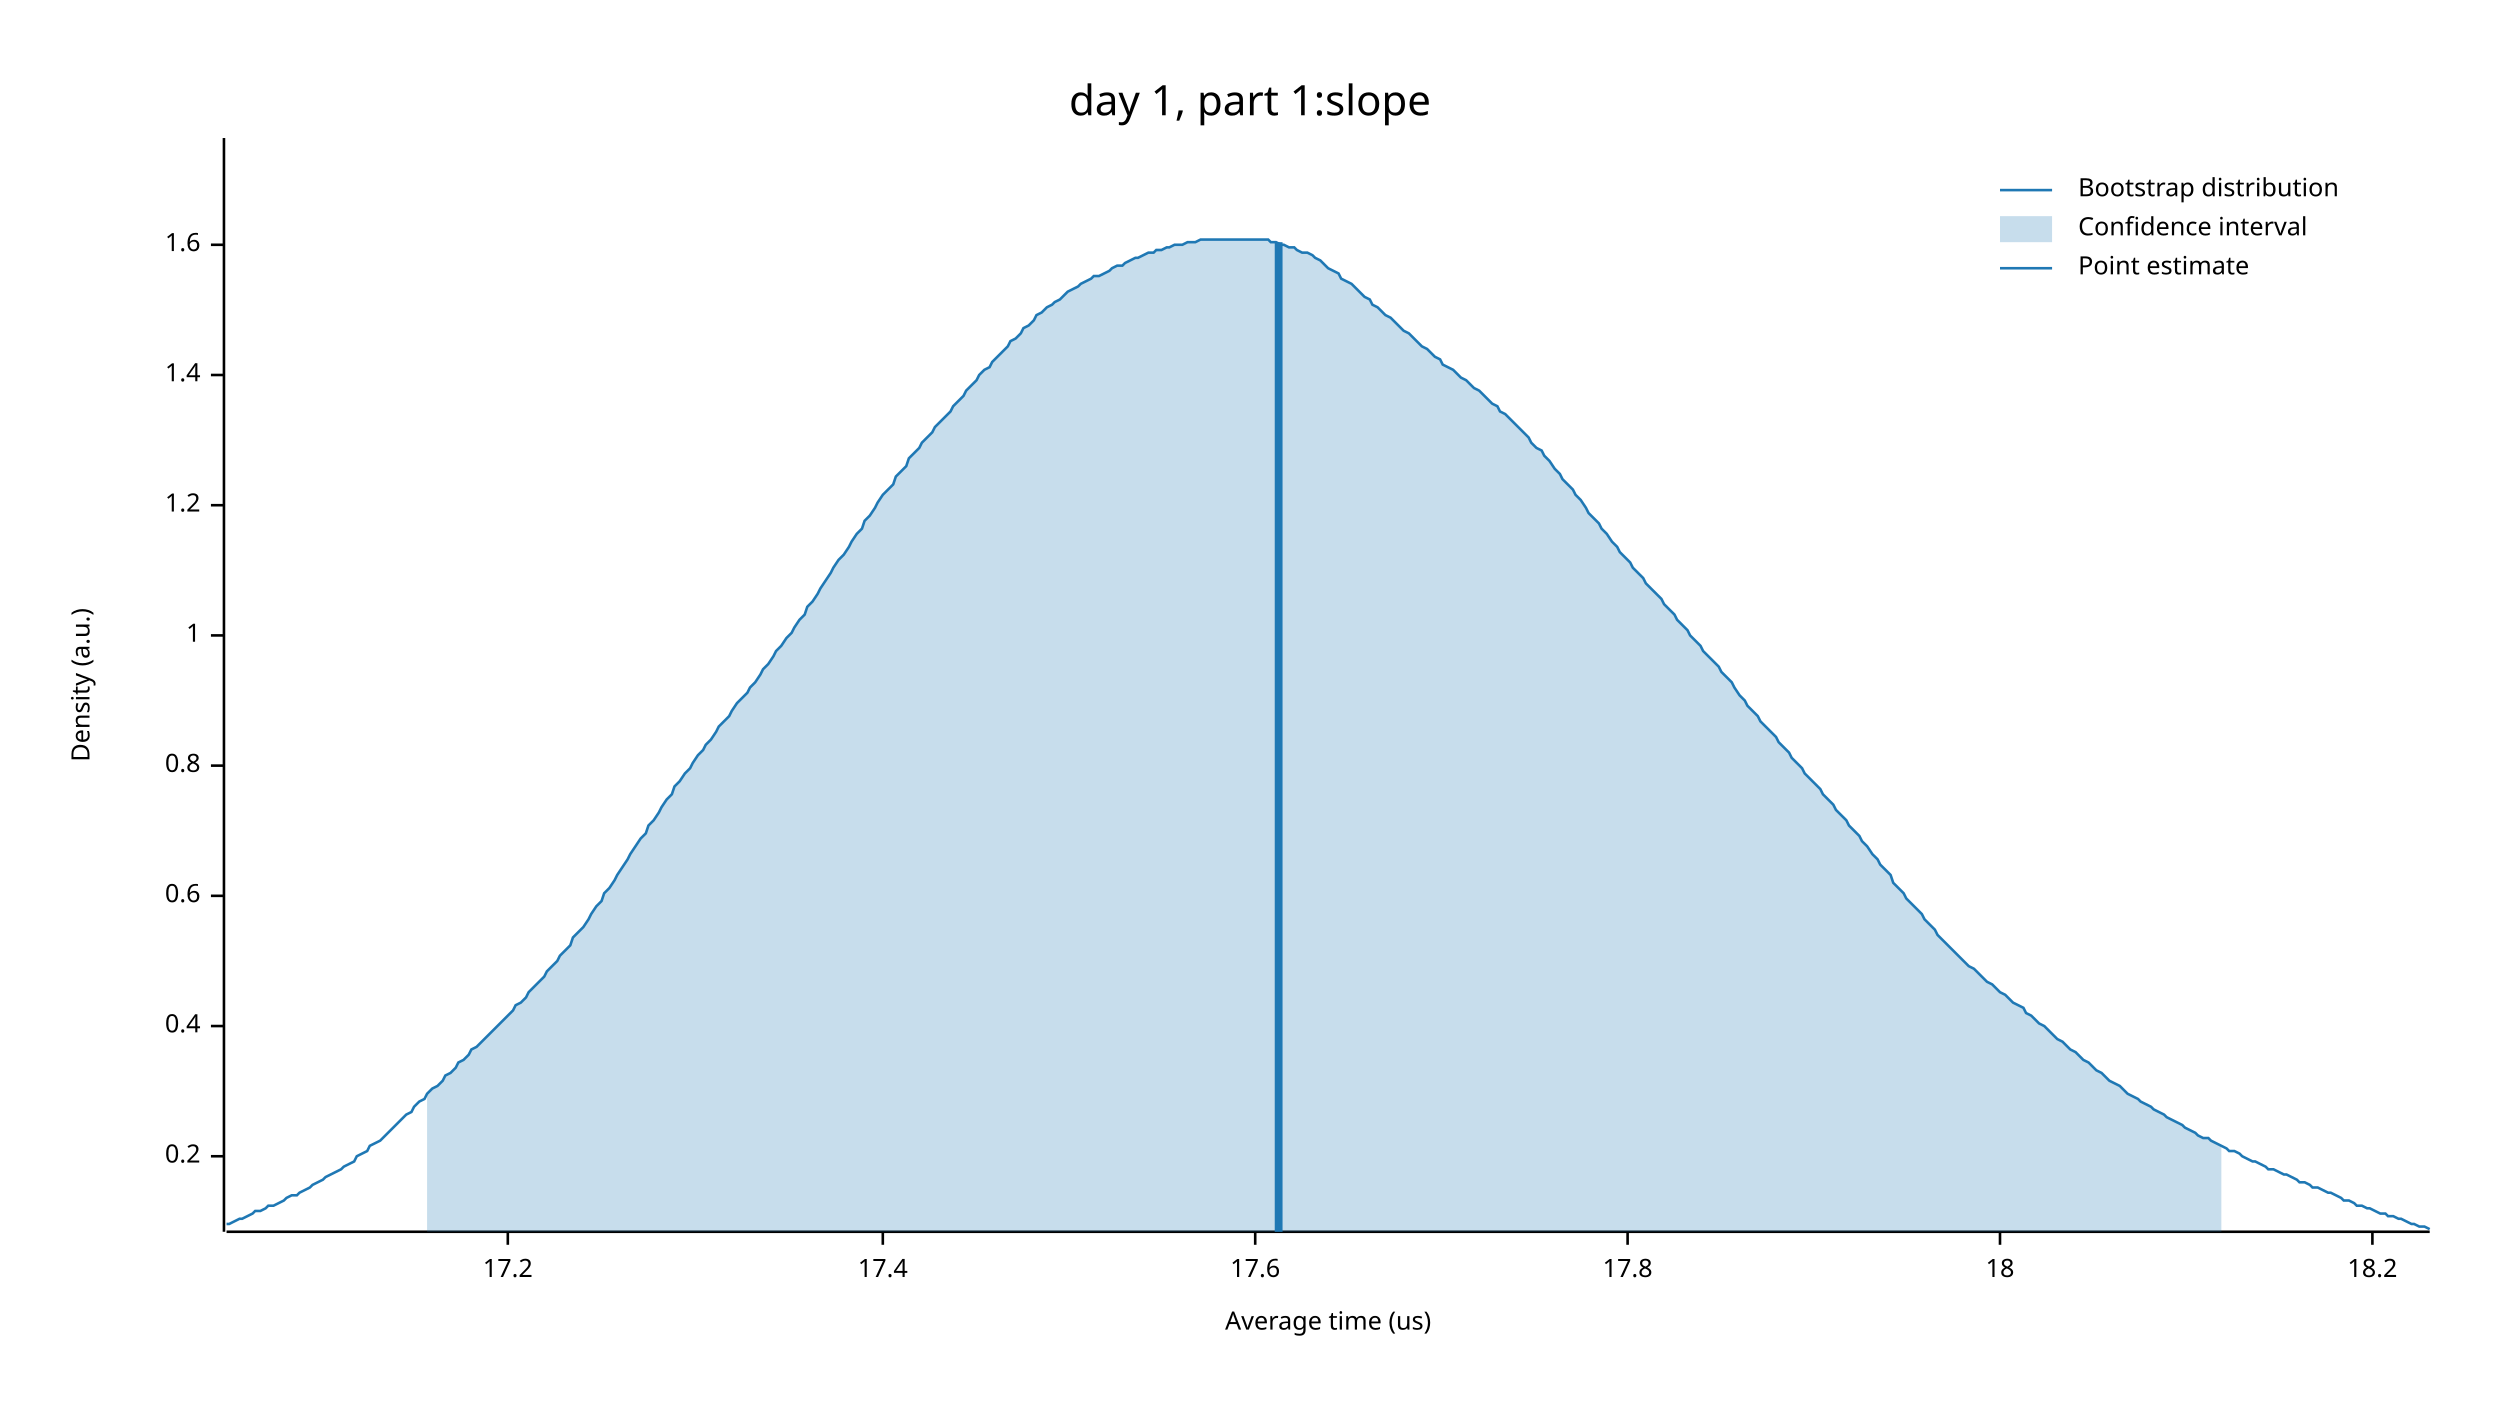
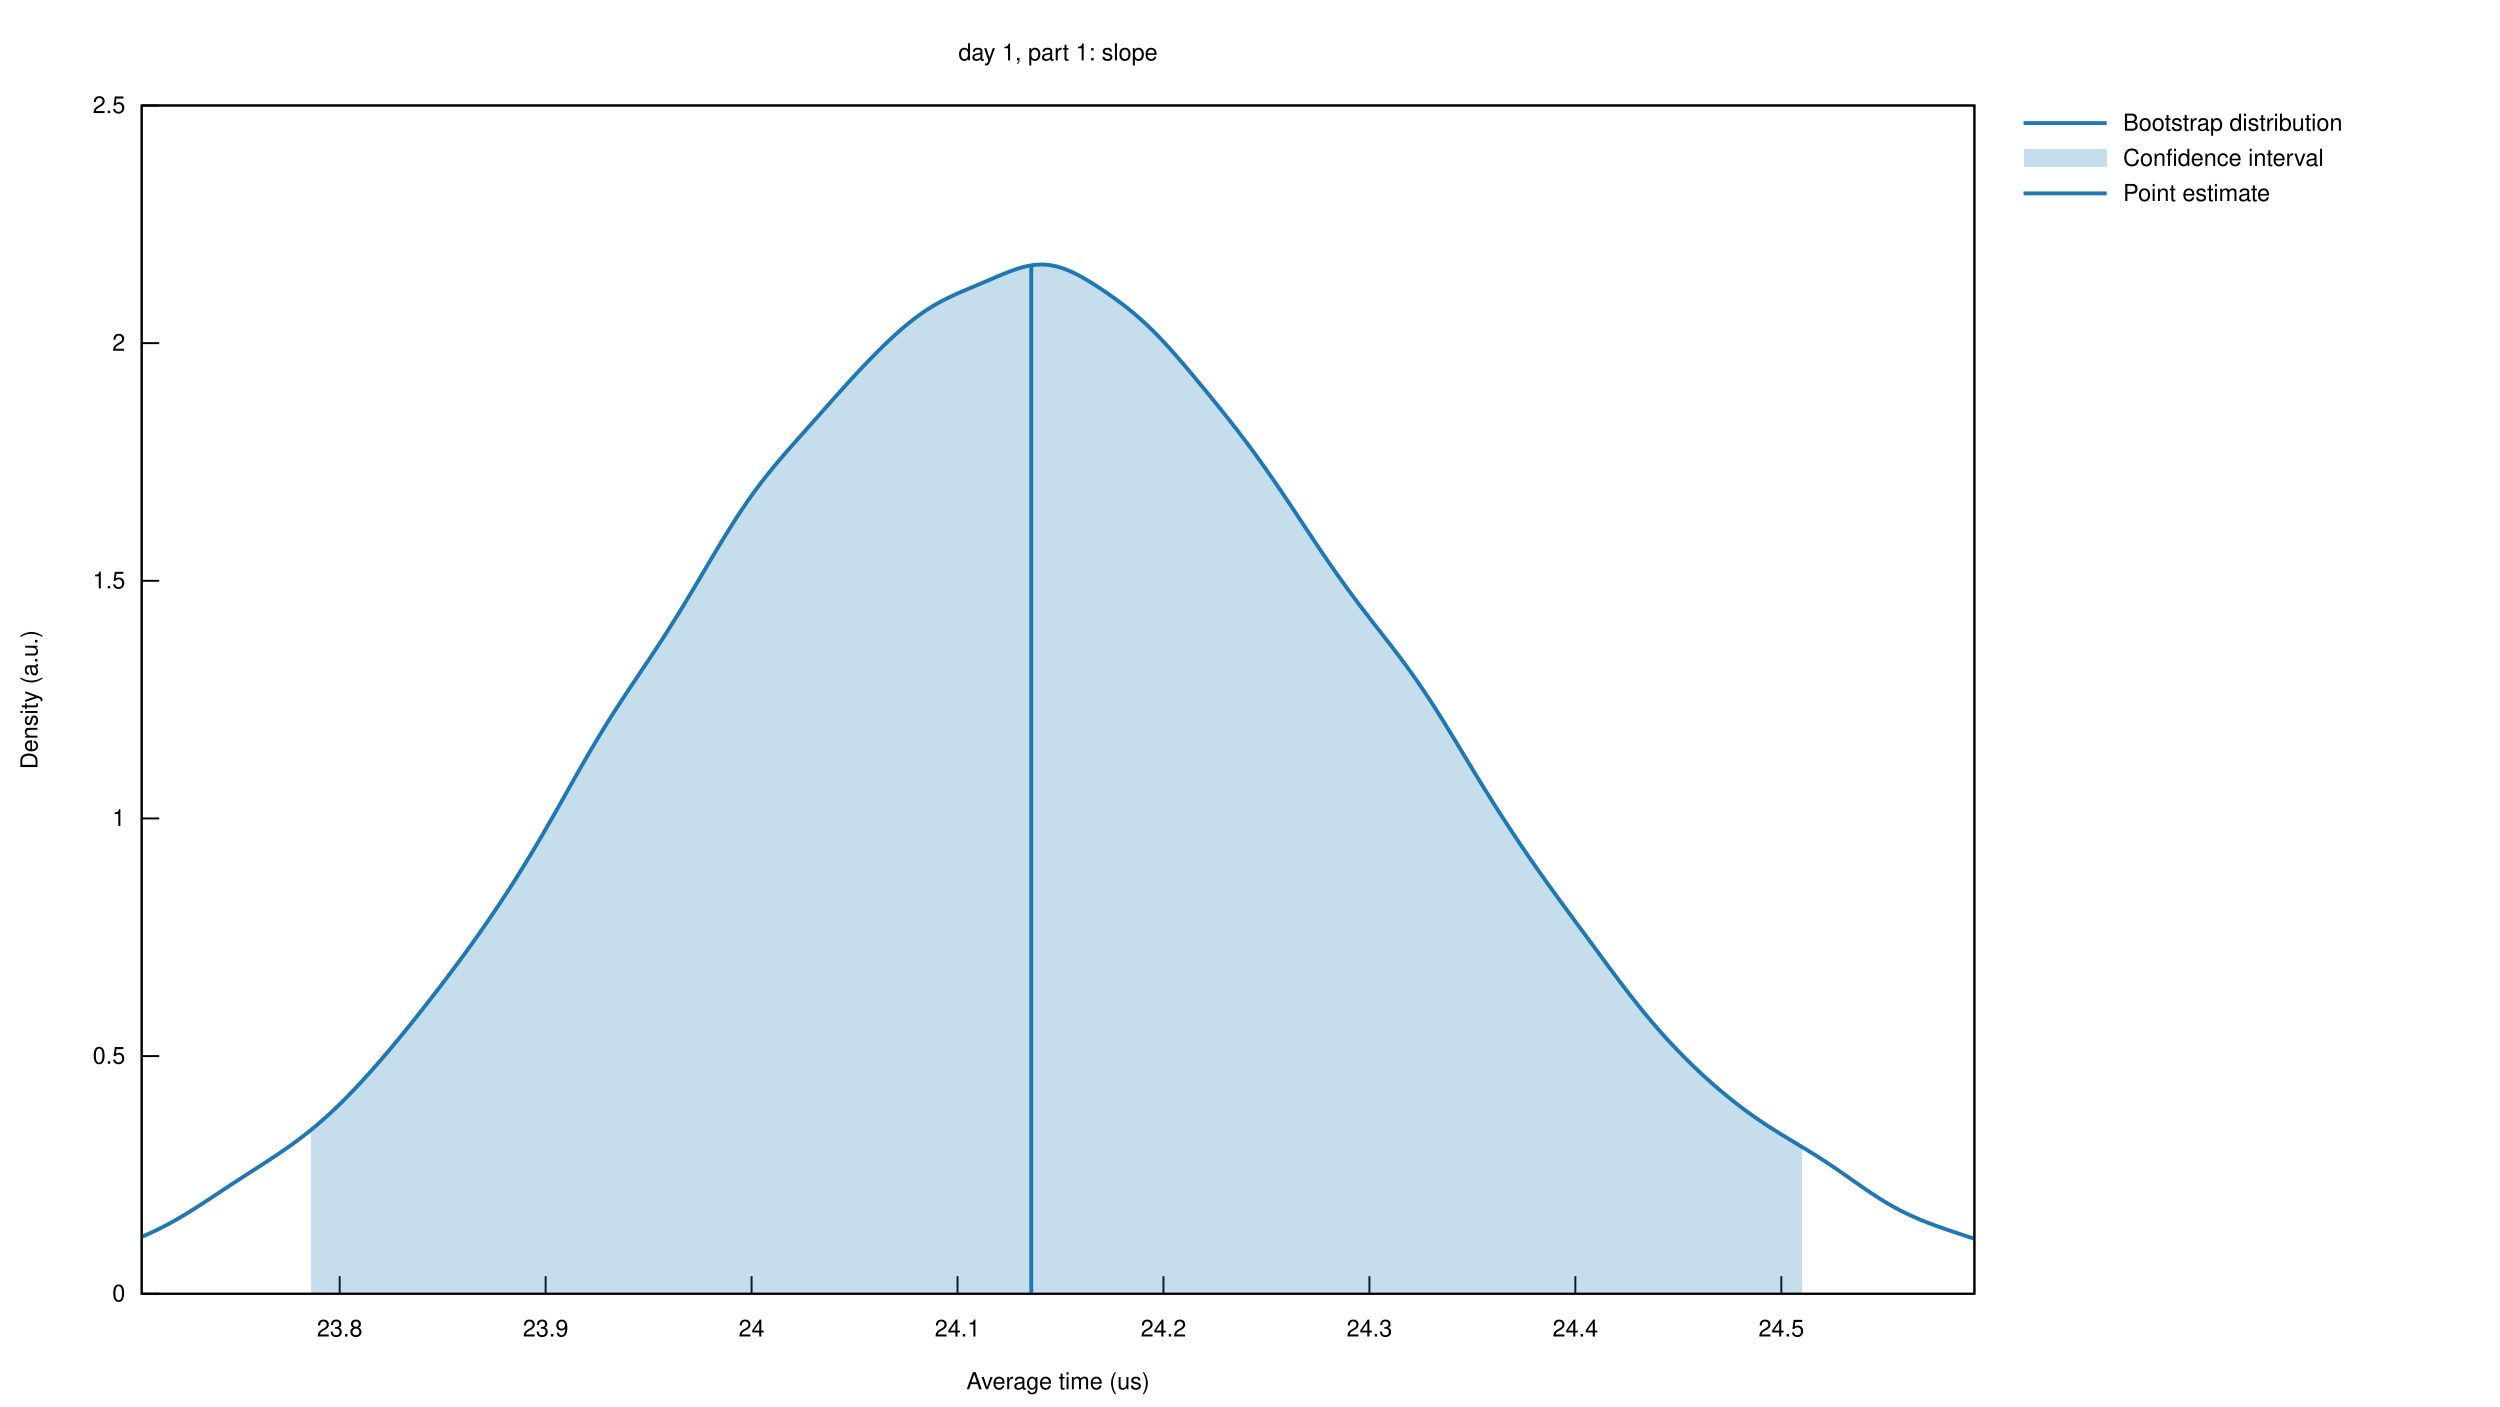
- <svg xmlns="http://www.w3.org/2000/svg" width="960" height="540" viewBox="0 0 960 540">
-   <text x="480" y="32" dy="0.76em" text-anchor="middle" font-family="sans-serif" font-size="16.129" opacity="1" fill="#000000">
- day 1, part 1:slope
- </text>
-   <text x="27" y="263" dy="0.76em" text-anchor="middle" font-family="sans-serif" font-size="9.677" opacity="1" fill="#000000" transform="rotate(270, 27, 263)">
- Density (a.u.)
- </text>
-   <text x="510" y="513" dy="-0.5ex" text-anchor="middle" font-family="sans-serif" font-size="9.677" opacity="1" fill="#000000">
- Average time (us)
- </text>
-   <polyline fill="none" opacity="1" stroke="#000000" stroke-width="1" points="86,53 86,473 " />
-   <text x="77" y="444" dy="0.5ex" text-anchor="end" font-family="sans-serif" font-size="9.677" opacity="1" fill="#000000">
- 0.2
- </text>
-   <polyline fill="none" opacity="1" stroke="#000000" stroke-width="1" points="81,444 86,444 " />
-   <text x="77" y="394" dy="0.5ex" text-anchor="end" font-family="sans-serif" font-size="9.677" opacity="1" fill="#000000">
- 0.4
- </text>
-   <polyline fill="none" opacity="1" stroke="#000000" stroke-width="1" points="81,394 86,394 " />
-   <text x="77" y="344" dy="0.5ex" text-anchor="end" font-family="sans-serif" font-size="9.677" opacity="1" fill="#000000">
- 0.6
- </text>
-   <polyline fill="none" opacity="1" stroke="#000000" stroke-width="1" points="81,344 86,344 " />
-   <text x="77" y="294" dy="0.5ex" text-anchor="end" font-family="sans-serif" font-size="9.677" opacity="1" fill="#000000">
- 0.8
- </text>
-   <polyline fill="none" opacity="1" stroke="#000000" stroke-width="1" points="81,294 86,294 " />
-   <text x="77" y="244" dy="0.5ex" text-anchor="end" font-family="sans-serif" font-size="9.677" opacity="1" fill="#000000">
- 1
- </text>
-   <polyline fill="none" opacity="1" stroke="#000000" stroke-width="1" points="81,244 86,244 " />
-   <text x="77" y="194" dy="0.5ex" text-anchor="end" font-family="sans-serif" font-size="9.677" opacity="1" fill="#000000">
- 1.2
- </text>
-   <polyline fill="none" opacity="1" stroke="#000000" stroke-width="1" points="81,194 86,194 " />
-   <text x="77" y="144" dy="0.5ex" text-anchor="end" font-family="sans-serif" font-size="9.677" opacity="1" fill="#000000">
- 1.4
- </text>
-   <polyline fill="none" opacity="1" stroke="#000000" stroke-width="1" points="81,144 86,144 " />
-   <text x="77" y="94" dy="0.5ex" text-anchor="end" font-family="sans-serif" font-size="9.677" opacity="1" fill="#000000">
- 1.6
- </text>
-   <polyline fill="none" opacity="1" stroke="#000000" stroke-width="1" points="81,94 86,94 " />
-   <polyline fill="none" opacity="1" stroke="#000000" stroke-width="1" points="87,473 933,473 " />
-   <text x="195" y="483" dy="0.76em" text-anchor="middle" font-family="sans-serif" font-size="9.677" opacity="1" fill="#000000">
- 17.2
- </text>
-   <polyline fill="none" opacity="1" stroke="#000000" stroke-width="1" points="195,473 195,478 " />
-   <text x="339" y="483" dy="0.76em" text-anchor="middle" font-family="sans-serif" font-size="9.677" opacity="1" fill="#000000">
- 17.4
- </text>
-   <polyline fill="none" opacity="1" stroke="#000000" stroke-width="1" points="339,473 339,478 " />
-   <text x="482" y="483" dy="0.76em" text-anchor="middle" font-family="sans-serif" font-size="9.677" opacity="1" fill="#000000">
- 17.6
- </text>
-   <polyline fill="none" opacity="1" stroke="#000000" stroke-width="1" points="482,473 482,478 " />
-   <text x="625" y="483" dy="0.76em" text-anchor="middle" font-family="sans-serif" font-size="9.677" opacity="1" fill="#000000">
- 17.8
- </text>
-   <polyline fill="none" opacity="1" stroke="#000000" stroke-width="1" points="625,473 625,478 " />
-   <text x="768" y="483" dy="0.76em" text-anchor="middle" font-family="sans-serif" font-size="9.677" opacity="1" fill="#000000">
- 18
- </text>
-   <polyline fill="none" opacity="1" stroke="#000000" stroke-width="1" points="768,473 768,478 " />
-   <text x="911" y="483" dy="0.76em" text-anchor="middle" font-family="sans-serif" font-size="9.677" opacity="1" fill="#000000">
- 18.2
- </text>
-   <polyline fill="none" opacity="1" stroke="#000000" stroke-width="1" points="911,473 911,478 " />
-   <polyline fill="none" opacity="1" stroke="#1F78B4" stroke-width="1" points="87,470 88,470 90,469 92,468 93,468 95,467 97,466 98,465 100,465 102,464 103,463 105,463 107,462 109,461 110,460 112,459 114,459 115,458 117,457 119,456 120,455 122,454 124,453 125,452 127,451 129,450 131,449 132,448 134,447 136,446 137,444 139,443 141,442 142,440 144,439 146,438 148,436 149,435 151,433 153,431 154,430 156,428 158,427 159,425 161,423 163,422 164,420 166,418 168,417 170,415 171,413 173,412 175,410 176,408 178,407 180,405 181,403 183,402 185,400 187,398 188,397 190,395 192,393 193,392 195,390 197,388 198,386 200,385 202,383 203,381 205,379 207,377 209,375 210,373 212,371 214,369 215,367 217,365 219,363 220,360 222,358 224,356 226,353 227,351 229,348 231,346 232,343 234,341 236,338 237,336 239,333 241,330 242,328 244,325 246,322 248,320 249,317 251,315 253,312 254,310 256,307 258,305 259,302 261,300 263,297 265,295 266,293 268,290 270,288 271,286 273,284 275,281 276,279 278,277 280,275 281,273 283,270 285,268 287,266 288,264 290,262 292,259 293,257 295,255 297,252 298,250 300,248 302,245 304,243 305,241 307,238 309,236 310,233 312,231 314,228 315,226 317,223 319,220 320,218 322,215 324,213 326,210 327,208 329,205 331,203 332,200 334,198 336,195 337,193 339,190 341,188 343,186 344,183 346,181 348,179 349,176 351,174 353,172 354,170 356,168 358,166 359,164 361,162 363,160 365,158 366,156 368,154 370,152 371,150 373,148 375,146 376,144 378,142 380,141 381,139 383,137 385,135 387,133 388,131 390,130 392,128 393,126 395,125 397,123 398,121 400,120 402,118 404,117 405,116 407,115 409,113 410,112 412,111 414,110 415,109 417,108 419,107 420,106 422,106 424,105 426,104 427,103 429,102 431,102 432,101 434,100 436,99 437,99 439,98 441,97 443,97 444,96 446,96 448,95 449,95 451,94 453,94 454,94 456,93 458,93 459,93 461,92 463,92 465,92 466,92 468,92 470,92 471,92 473,92 475,92 476,92 478,92 480,92 482,92 483,92 485,92 487,92 488,93 490,93 492,94 493,94 495,95 497,95 498,96 500,97 502,97 504,98 505,99 507,100 509,102 510,103 512,104 514,105 515,107 517,108 519,109 521,111 522,112 524,114 526,115 527,117 529,118 531,120 532,121 534,122 536,124 537,125 539,127 541,128 543,130 544,131 546,133 548,134 549,135 551,137 553,138 554,140 556,141 558,142 560,144 561,145 563,146 565,148 566,149 568,150 570,152 571,153 573,155 575,156 576,158 578,159 580,161 582,163 583,164 585,166 587,168 588,170 590,172 592,173 593,175 595,177 597,180 599,182 600,184 602,186 604,188 605,190 607,192 609,195 610,197 612,199 614,201 615,203 617,205 619,208 621,210 622,212 624,214 626,216 627,218 629,220 631,222 632,224 634,226 636,228 638,230 639,232 641,234 643,236 644,238 646,240 648,242 649,244 651,246 653,248 654,250 656,252 658,254 660,256 661,258 663,260 665,262 666,264 668,267 670,269 671,271 673,273 675,275 676,277 678,279 680,281 682,283 683,285 685,287 687,289 688,291 690,293 692,295 693,297 695,299 697,301 699,303 700,305 702,307 704,309 705,311 707,313 709,315 710,317 712,319 714,321 715,323 717,325 719,328 721,330 722,332 724,334 726,336 727,339 729,341 731,343 732,345 734,347 736,349 738,351 739,353 741,355 743,357 744,359 746,361 748,363 749,364 751,366 753,368 754,369 756,371 758,372 760,374 761,375 763,377 765,378 766,379 768,381 770,382 771,383 773,385 775,386 777,387 778,389 780,390 782,392 783,393 785,394 787,396 788,397 790,399 792,400 793,401 795,403 797,404 799,406 800,407 802,408 804,410 805,411 807,412 809,414 810,415 812,416 814,417 816,419 817,420 819,421 821,422 822,423 824,424 826,425 827,426 829,427 831,428 832,429 834,430 836,431 838,432 839,433 841,434 843,435 844,436 846,437 848,437 849,438 851,439 853,440 855,441 856,442 858,442 860,443 861,444 863,445 865,446 866,446 868,447 870,448 871,449 873,449 875,450 877,451 878,451 880,452 882,453 883,454 885,454 887,455 888,456 890,456 892,457 894,458 895,458 897,459 899,460 900,461 902,461 904,462 905,463 907,463 909,464 910,464 912,465 914,466 916,466 917,467 919,467 921,468 922,468 924,469 926,470 927,470 929,471 931,471 933,472 " />
-   <polygon opacity="0.25" fill="#1F78B4" points="164,420 166,418 168,417 170,415 171,413 173,412 175,410 176,408 178,407 180,405 181,403 183,402 185,400 187,398 188,397 190,395 192,393 193,392 195,390 197,388 198,386 200,385 202,383 203,381 205,379 207,377 209,375 210,373 212,371 214,369 215,367 217,365 219,363 220,360 222,358 224,356 226,353 227,351 229,348 231,346 232,343 234,341 236,338 237,336 239,333 241,330 242,328 244,325 246,322 248,320 249,317 251,315 253,312 254,310 256,307 258,305 259,302 261,300 263,297 265,295 266,293 268,290 270,288 271,286 273,284 275,281 276,279 278,277 280,275 281,273 283,270 285,268 287,266 288,264 290,262 292,259 293,257 295,255 297,252 298,250 300,248 302,245 304,243 305,241 307,238 309,236 310,233 312,231 314,228 315,226 317,223 319,220 320,218 322,215 324,213 326,210 327,208 329,205 331,203 332,200 334,198 336,195 337,193 339,190 341,188 343,186 344,183 346,181 348,179 349,176 351,174 353,172 354,170 356,168 358,166 359,164 361,162 363,160 365,158 366,156 368,154 370,152 371,150 373,148 375,146 376,144 378,142 380,141 381,139 383,137 385,135 387,133 388,131 390,130 392,128 393,126 395,125 397,123 398,121 400,120 402,118 404,117 405,116 407,115 409,113 410,112 412,111 414,110 415,109 417,108 419,107 420,106 422,106 424,105 426,104 427,103 429,102 431,102 432,101 434,100 436,99 437,99 439,98 441,97 443,97 444,96 446,96 448,95 449,95 451,94 453,94 454,94 456,93 458,93 459,93 461,92 463,92 465,92 466,92 468,92 470,92 471,92 473,92 475,92 476,92 478,92 480,92 482,92 483,92 485,92 487,92 488,93 490,93 492,94 493,94 495,95 497,95 498,96 500,97 502,97 504,98 505,99 507,100 509,102 510,103 512,104 514,105 515,107 517,108 519,109 521,111 522,112 524,114 526,115 527,117 529,118 531,120 532,121 534,122 536,124 537,125 539,127 541,128 543,130 544,131 546,133 548,134 549,135 551,137 553,138 554,140 556,141 558,142 560,144 561,145 563,146 565,148 566,149 568,150 570,152 571,153 573,155 575,156 576,158 578,159 580,161 582,163 583,164 585,166 587,168 588,170 590,172 592,173 593,175 595,177 597,180 599,182 600,184 602,186 604,188 605,190 607,192 609,195 610,197 612,199 614,201 615,203 617,205 619,208 621,210 622,212 624,214 626,216 627,218 629,220 631,222 632,224 634,226 636,228 638,230 639,232 641,234 643,236 644,238 646,240 648,242 649,244 651,246 653,248 654,250 656,252 658,254 660,256 661,258 663,260 665,262 666,264 668,267 670,269 671,271 673,273 675,275 676,277 678,279 680,281 682,283 683,285 685,287 687,289 688,291 690,293 692,295 693,297 695,299 697,301 699,303 700,305 702,307 704,309 705,311 707,313 709,315 710,317 712,319 714,321 715,323 717,325 719,328 721,330 722,332 724,334 726,336 727,339 729,341 731,343 732,345 734,347 736,349 738,351 739,353 741,355 743,357 744,359 746,361 748,363 749,364 751,366 753,368 754,369 756,371 758,372 760,374 761,375 763,377 765,378 766,379 768,381 770,382 771,383 773,385 775,386 777,387 778,389 780,390 782,392 783,393 785,394 787,396 788,397 790,399 792,400 793,401 795,403 797,404 799,406 800,407 802,408 804,410 805,411 807,412 809,414 810,415 812,416 814,417 816,419 817,420 819,421 821,422 822,423 824,424 826,425 827,426 829,427 831,428 832,429 834,430 836,431 838,432 839,433 841,434 843,435 844,436 846,437 848,437 849,438 851,439 853,440 853,473 164,473 " />
-   <polyline fill="none" opacity="1" stroke="#1F78B4" stroke-width="3" points="491,473 491,93 " />
-   <text x="798" y="68" dy="0.76em" text-anchor="start" font-family="sans-serif" font-size="9.677" opacity="1" fill="#000000">
- Bootstrap distribution
- </text>
-   <text x="798" y="83" dy="0.76em" text-anchor="start" font-family="sans-serif" font-size="9.677" opacity="1" fill="#000000">
- Confidence interval
- </text>
-   <text x="798" y="98" dy="0.76em" text-anchor="start" font-family="sans-serif" font-size="9.677" opacity="1" fill="#000000">
- Point estimate
- </text>
-   <polyline fill="none" opacity="1" stroke="#1F78B4" stroke-width="1" points="768,73 788,73 " />
-   <rect x="768" y="83" width="20" height="10" opacity="0.25" fill="#1F78B4" stroke="none" />
-   <polyline fill="none" opacity="1" stroke="#1F78B4" stroke-width="1" points="768,103 788,103 " />
+ <svg xmlns="http://www.w3.org/2000/svg" xmlns:xlink="http://www.w3.org/1999/xlink" viewBox="0 0 1280 720">
+   <g id="gnuplot_canvas">
+     <rect x="0" y="0" width="1280" height="720" fill="none" />
+     <defs>
+       <circle id="gpDot" r="0.5" stroke-width="0.5" stroke="currentColor" />
+       <path id="gpPt0" stroke-width="0.222" stroke="currentColor" d="M-1,0 h2 M0,-1 v2" />
+       <path id="gpPt1" stroke-width="0.222" stroke="currentColor" d="M-1,-1 L1,1 M1,-1 L-1,1" />
+       <path id="gpPt2" stroke-width="0.222" stroke="currentColor" d="M-1,0 L1,0 M0,-1 L0,1 M-1,-1 L1,1 M-1,1 L1,-1" />
+       <rect id="gpPt3" stroke-width="0.222" stroke="currentColor" x="-1" y="-1" width="2" height="2" />
+       <rect id="gpPt4" stroke-width="0.222" stroke="currentColor" fill="currentColor" x="-1" y="-1" width="2" height="2" />
+       <circle id="gpPt5" stroke-width="0.222" stroke="currentColor" cx="0" cy="0" r="1" />
+       <use xlink:href="#gpPt5" id="gpPt6" fill="currentColor" stroke="none" />
+       <path id="gpPt7" stroke-width="0.222" stroke="currentColor" d="M0,-1.33 L-1.33,0.67 L1.33,0.67 z" />
+       <use xlink:href="#gpPt7" id="gpPt8" fill="currentColor" stroke="none" />
+       <use xlink:href="#gpPt7" id="gpPt9" stroke="currentColor" transform="rotate(180)" />
+       <use xlink:href="#gpPt9" id="gpPt10" fill="currentColor" stroke="none" />
+       <use xlink:href="#gpPt3" id="gpPt11" stroke="currentColor" transform="rotate(45)" />
+       <use xlink:href="#gpPt11" id="gpPt12" fill="currentColor" stroke="none" />
+       <path id="gpPt13" stroke-width="0.222" stroke="currentColor" d="M0,1.330 L1.265,0.411 L0.782,-1.067 L-0.782,-1.076 L-1.265,0.411 z" />
+       <use xlink:href="#gpPt13" id="gpPt14" fill="currentColor" stroke="none" />
+       <filter id="textbox" filterUnits="objectBoundingBox" x="0" y="0" height="1" width="1">
+         <feFlood flood-color="white" flood-opacity="1" result="bgnd" />
+         <feComposite in="SourceGraphic" in2="bgnd" operator="atop" />
+       </filter>
+       <filter id="greybox" filterUnits="objectBoundingBox" x="0" y="0" height="1" width="1">
+         <feFlood flood-color="lightgrey" flood-opacity="1" result="grey" />
+         <feComposite in="SourceGraphic" in2="grey" operator="atop" />
+       </filter>
+     </defs>
+     <g fill="none" color="white" stroke="currentColor" stroke-width="1.00" stroke-linecap="butt" stroke-linejoin="miter">
+ </g>
+     <g fill="none" color="black" stroke="currentColor" stroke-width="1.00" stroke-linecap="butt" stroke-linejoin="miter">
+       <path stroke="black" d="M72.53,662.40 L81.53,662.40  " />
+       <g transform="translate(64.14,666.30)" stroke="none" fill="black" font-family="Helvetica" font-size="12.00" text-anchor="end">
+         <text>
+           <tspan font-family="Helvetica"> 0</tspan>
+         </text>
+       </g>
+     </g>
+     <g fill="none" color="black" stroke="currentColor" stroke-width="1.00" stroke-linecap="butt" stroke-linejoin="miter">
+       <path stroke="black" d="M72.53,540.72 L81.53,540.72  " />
+       <g transform="translate(64.14,544.62)" stroke="none" fill="black" font-family="Helvetica" font-size="12.00" text-anchor="end">
+         <text>
+           <tspan font-family="Helvetica"> 0.5</tspan>
+         </text>
+       </g>
+     </g>
+     <g fill="none" color="black" stroke="currentColor" stroke-width="1.00" stroke-linecap="butt" stroke-linejoin="miter">
+       <path stroke="black" d="M72.53,419.04 L81.53,419.04  " />
+       <g transform="translate(64.14,422.94)" stroke="none" fill="black" font-family="Helvetica" font-size="12.00" text-anchor="end">
+         <text>
+           <tspan font-family="Helvetica"> 1</tspan>
+         </text>
+       </g>
+     </g>
+     <g fill="none" color="black" stroke="currentColor" stroke-width="1.00" stroke-linecap="butt" stroke-linejoin="miter">
+       <path stroke="black" d="M72.53,297.37 L81.53,297.37  " />
+       <g transform="translate(64.14,301.27)" stroke="none" fill="black" font-family="Helvetica" font-size="12.00" text-anchor="end">
+         <text>
+           <tspan font-family="Helvetica"> 1.5</tspan>
+         </text>
+       </g>
+     </g>
+     <g fill="none" color="black" stroke="currentColor" stroke-width="1.00" stroke-linecap="butt" stroke-linejoin="miter">
+       <path stroke="black" d="M72.53,175.69 L81.53,175.69  " />
+       <g transform="translate(64.14,179.59)" stroke="none" fill="black" font-family="Helvetica" font-size="12.00" text-anchor="end">
+         <text>
+           <tspan font-family="Helvetica"> 2</tspan>
+         </text>
+       </g>
+     </g>
+     <g fill="none" color="black" stroke="currentColor" stroke-width="1.00" stroke-linecap="butt" stroke-linejoin="miter">
+       <path stroke="black" d="M72.53,54.01 L81.53,54.01  " />
+       <g transform="translate(64.14,57.91)" stroke="none" fill="black" font-family="Helvetica" font-size="12.00" text-anchor="end">
+         <text>
+           <tspan font-family="Helvetica"> 2.5</tspan>
+         </text>
+       </g>
+     </g>
+     <g fill="none" color="black" stroke="currentColor" stroke-width="1.00" stroke-linecap="butt" stroke-linejoin="miter">
+       <path stroke="black" d="M173.92,662.40 L173.92,653.40  " />
+       <g transform="translate(173.92,684.30)" stroke="none" fill="black" font-family="Helvetica" font-size="12.00" text-anchor="middle">
+         <text>
+           <tspan font-family="Helvetica"> 23.8</tspan>
+         </text>
+       </g>
+     </g>
+     <g fill="none" color="black" stroke="currentColor" stroke-width="1.00" stroke-linecap="butt" stroke-linejoin="miter">
+       <path stroke="black" d="M279.36,662.40 L279.36,653.40  " />
+       <g transform="translate(279.36,684.30)" stroke="none" fill="black" font-family="Helvetica" font-size="12.00" text-anchor="middle">
+         <text>
+           <tspan font-family="Helvetica"> 23.9</tspan>
+         </text>
+       </g>
+     </g>
+     <g fill="none" color="black" stroke="currentColor" stroke-width="1.00" stroke-linecap="butt" stroke-linejoin="miter">
+       <path stroke="black" d="M384.81,662.40 L384.81,653.40  " />
+       <g transform="translate(384.81,684.30)" stroke="none" fill="black" font-family="Helvetica" font-size="12.00" text-anchor="middle">
+         <text>
+           <tspan font-family="Helvetica"> 24</tspan>
+         </text>
+       </g>
+     </g>
+     <g fill="none" color="black" stroke="currentColor" stroke-width="1.00" stroke-linecap="butt" stroke-linejoin="miter">
+       <path stroke="black" d="M490.25,662.40 L490.25,653.40  " />
+       <g transform="translate(490.25,684.30)" stroke="none" fill="black" font-family="Helvetica" font-size="12.00" text-anchor="middle">
+         <text>
+           <tspan font-family="Helvetica"> 24.1</tspan>
+         </text>
+       </g>
+     </g>
+     <g fill="none" color="black" stroke="currentColor" stroke-width="1.00" stroke-linecap="butt" stroke-linejoin="miter">
+       <path stroke="black" d="M595.69,662.40 L595.69,653.40  " />
+       <g transform="translate(595.69,684.30)" stroke="none" fill="black" font-family="Helvetica" font-size="12.00" text-anchor="middle">
+         <text>
+           <tspan font-family="Helvetica"> 24.2</tspan>
+         </text>
+       </g>
+     </g>
+     <g fill="none" color="black" stroke="currentColor" stroke-width="1.00" stroke-linecap="butt" stroke-linejoin="miter">
+       <path stroke="black" d="M701.14,662.40 L701.14,653.40  " />
+       <g transform="translate(701.14,684.30)" stroke="none" fill="black" font-family="Helvetica" font-size="12.00" text-anchor="middle">
+         <text>
+           <tspan font-family="Helvetica"> 24.3</tspan>
+         </text>
+       </g>
+     </g>
+     <g fill="none" color="black" stroke="currentColor" stroke-width="1.00" stroke-linecap="butt" stroke-linejoin="miter">
+       <path stroke="black" d="M806.58,662.40 L806.58,653.40  " />
+       <g transform="translate(806.58,684.30)" stroke="none" fill="black" font-family="Helvetica" font-size="12.00" text-anchor="middle">
+         <text>
+           <tspan font-family="Helvetica"> 24.4</tspan>
+         </text>
+       </g>
+     </g>
+     <g fill="none" color="black" stroke="currentColor" stroke-width="1.00" stroke-linecap="butt" stroke-linejoin="miter">
+       <path stroke="black" d="M912.03,662.40 L912.03,653.40  " />
+       <g transform="translate(912.03,684.30)" stroke="none" fill="black" font-family="Helvetica" font-size="12.00" text-anchor="middle">
+         <text>
+           <tspan font-family="Helvetica"> 24.5</tspan>
+         </text>
+       </g>
+     </g>
+     <g fill="none" color="black" stroke="currentColor" stroke-width="1.00" stroke-linecap="butt" stroke-linejoin="miter">
+ </g>
+     <g fill="none" color="black" stroke="currentColor" stroke-width="1.00" stroke-linecap="butt" stroke-linejoin="miter">
+       <path stroke="black" d="M72.53,54.01 L72.53,662.40 L1010.90,662.40 L1010.90,54.01 L72.53,54.01 Z  " />
+     </g>
+     <g fill="none" color="black" stroke="currentColor" stroke-width="1.00" stroke-linecap="butt" stroke-linejoin="miter">
+       <g transform="translate(19.18,358.21) rotate(270)" stroke="none" fill="black" font-family="Helvetica" font-size="12.00" text-anchor="middle">
+         <text>
+           <tspan font-family="Helvetica">Density (a.u.)</tspan>
+         </text>
+       </g>
+     </g>
+     <g fill="none" color="black" stroke="currentColor" stroke-width="1.00" stroke-linecap="butt" stroke-linejoin="miter">
+       <g transform="translate(541.71,711.30)" stroke="none" fill="black" font-family="Helvetica" font-size="12.00" text-anchor="middle">
+         <text>
+           <tspan font-family="Helvetica">Average time (us)</tspan>
+         </text>
+       </g>
+     </g>
+     <g fill="none" color="black" stroke="currentColor" stroke-width="1.00" stroke-linecap="butt" stroke-linejoin="miter">
+ </g>
+     <g id="gnuplot_plot_1">
+       <g fill="none" color="white" stroke="currentColor" stroke-width="2.00" stroke-linecap="butt" stroke-linejoin="miter">
+ </g>
+       <g fill="none" color="black" stroke="currentColor" stroke-width="2.00" stroke-linecap="butt" stroke-linejoin="miter">
+         <g transform="translate(1087.02,66.91)" stroke="none" fill="black" font-family="Helvetica" font-size="12.00" text-anchor="start">
+           <text>
+             <tspan font-family="Helvetica">Bootstrap distribution</tspan>
+           </text>
+         </g>
+       </g>
+       <g fill="none" color="black" stroke="currentColor" stroke-width="2.00" stroke-linecap="butt" stroke-linejoin="miter">
+         <path stroke="rgb( 31, 120, 180)" d="M1036.07,63.01 L1078.63,63.01 M72.53,633.25 L74.41,632.45 L76.29,631.63 L78.17,630.77 L80.05,629.88 L81.93,628.96   L83.81,628.00 L85.69,627.02 L87.57,626.00 L89.45,624.95 L91.34,623.87 L93.22,622.76 L95.10,621.63 L96.98,620.47   L98.86,619.30 L100.74,618.10 L102.62,616.89 L104.50,615.67 L106.38,614.44 L108.26,613.20 L110.14,611.96 L112.02,610.72   L113.90,609.48 L115.78,608.24 L117.66,607.01 L119.54,605.77 L121.42,604.55 L123.30,603.32 L125.18,602.10 L127.06,600.89   L128.95,599.68 L130.83,598.46 L132.71,597.25 L134.59,596.03 L136.47,594.81 L138.35,593.58 L140.23,592.33 L142.11,591.08   L143.99,589.81 L145.87,588.51 L147.75,587.20 L149.63,585.86 L151.51,584.49 L153.39,583.09 L155.27,581.65 L157.15,580.18   L159.03,578.68 L160.91,577.13 L162.79,575.55 L164.67,573.92 L166.56,572.26 L168.44,570.55 L170.32,568.80 L172.20,567.02   L174.08,565.20 L175.96,563.34 L177.84,561.44 L179.72,559.51 L181.60,557.54 L183.48,555.55 L185.36,553.52 L187.24,551.46   L189.12,549.38 L191.00,547.27 L192.88,545.13 L194.76,542.97 L196.64,540.78 L198.52,538.58 L200.40,536.35 L202.28,534.10   L204.17,531.83 L206.05,529.54 L207.93,527.23 L209.81,524.91 L211.69,522.57 L213.57,520.21 L215.45,517.84 L217.33,515.45   L219.21,513.05 L221.09,510.64 L222.97,508.21 L224.85,505.76 L226.73,503.30 L228.61,500.83 L230.49,498.34 L232.37,495.83   L234.25,493.30 L236.13,490.75 L238.01,488.19 L239.89,485.60 L241.78,482.98 L243.66,480.35 L245.54,477.69 L247.42,475.00   L249.30,472.29 L251.18,469.54 L253.06,466.77 L254.94,463.98 L256.82,461.15 L258.70,458.28 L260.58,455.39 L262.46,452.46   L264.34,449.50 L266.22,446.51 L268.10,443.48 L269.98,440.41 L271.86,437.31 L273.74,434.17 L275.62,431.00 L277.50,427.80   L279.39,424.56 L281.27,421.30 L283.15,418.01 L285.03,414.71 L286.91,411.38 L288.79,408.05 L290.67,404.71 L292.55,401.38   L294.43,398.05 L296.31,394.74 L298.19,391.45 L300.07,388.18 L301.95,384.95 L303.83,381.76 L305.71,378.60 L307.59,375.49   L309.47,372.42 L311.35,369.39 L313.23,366.41 L315.11,363.46 L317.00,360.56 L318.88,357.68 L320.76,354.84 L322.64,352.01   L324.52,349.21 L326.40,346.41 L328.28,343.61 L330.16,340.81 L332.04,338.01 L333.92,335.18 L335.80,332.34 L337.68,329.47   L339.56,326.58 L341.44,323.65 L343.32,320.69 L345.20,317.69 L347.08,314.66 L348.96,311.60 L350.84,308.51 L352.72,305.39   L354.61,302.25 L356.49,299.09 L358.37,295.92 L360.25,292.73 L362.13,289.55 L364.01,286.38 L365.89,283.22 L367.77,280.08   L369.65,276.97 L371.53,273.90 L373.41,270.87 L375.29,267.89 L377.17,264.97 L379.05,262.10 L380.93,259.30 L382.81,256.56   L384.69,253.90 L386.57,251.30 L388.45,248.76 L390.33,246.29 L392.22,243.89 L394.10,241.53 L395.98,239.23 L397.86,236.98   L399.74,234.76 L401.62,232.58 L403.50,230.42 L405.38,228.28 L407.26,226.16 L409.14,224.04 L411.02,221.93 L412.90,219.82   L414.78,217.71 L416.66,215.59 L418.54,213.48 L420.42,211.36 L422.30,209.24 L424.18,207.12 L426.06,205.00 L427.94,202.89   L429.83,200.79 L431.71,198.70 L433.59,196.62 L435.47,194.56 L437.35,192.52 L439.23,190.50 L441.11,188.49 L442.99,186.52   L444.87,184.56 L446.75,182.63 L448.63,180.73 L450.51,178.85 L452.39,177.01 L454.27,175.20 L456.15,173.43 L458.03,171.69   L459.91,170.00 L461.79,168.35 L463.67,166.75 L465.55,165.21 L467.44,163.72 L469.32,162.29 L471.20,160.93 L473.08,159.62   L474.96,158.38 L476.84,157.20 L478.72,156.08 L480.60,155.02 L482.48,154.01 L484.36,153.04 L486.24,152.12 L488.12,151.24   L490.00,150.39 L491.88,149.56 L493.76,148.75 L495.64,147.94 L497.52,147.15 L499.40,146.36 L501.28,145.56 L503.16,144.76   L505.05,143.96 L506.93,143.16 L508.81,142.35 L510.69,141.55 L512.57,140.76 L514.45,139.99 L516.33,139.24 L518.21,138.54   L520.09,137.88 L521.97,137.27 L523.85,136.74 L525.73,136.28 L527.61,135.92 L529.49,135.65 L531.37,135.48 L533.25,135.43   L535.13,135.49 L537.01,135.67 L538.89,135.96 L540.77,136.37 L542.66,136.88 L544.54,137.50 L546.42,138.22 L548.30,139.02   L550.18,139.91 L552.06,140.87 L553.94,141.89 L555.82,142.97 L557.70,144.09 L559.58,145.25 L561.46,146.45 L563.34,147.68   L565.22,148.94 L567.10,150.23 L568.98,151.55 L570.86,152.89 L572.74,154.27 L574.62,155.69 L576.50,157.14 L578.38,158.64   L580.27,160.19 L582.15,161.79 L584.03,163.44 L585.91,165.14 L587.79,166.91 L589.67,168.73 L591.55,170.61 L593.43,172.53   L595.31,174.52 L597.19,176.54 L599.07,178.61 L600.95,180.72 L602.83,182.87 L604.71,185.04 L606.59,187.24 L608.47,189.46   L610.35,191.69 L612.23,193.94 L614.11,196.21 L615.99,198.49 L617.88,200.77 L619.76,203.07 L621.64,205.38 L623.52,207.71   L625.40,210.04 L627.28,212.40 L629.16,214.77 L631.04,217.17 L632.92,219.58 L634.80,222.03 L636.68,224.50 L638.56,226.99   L640.44,229.52 L642.32,232.08 L644.20,234.67 L646.08,237.29 L647.96,239.94 L649.84,242.63 L651.72,245.34 L653.60,248.07   L655.49,250.83 L657.37,253.62 L659.25,256.42 L661.13,259.23 L663.01,262.06 L664.89,264.89 L666.77,267.73 L668.65,270.57   L670.53,273.40 L672.41,276.22 L674.29,279.03 L676.17,281.83 L678.05,284.60 L679.93,287.35 L681.81,290.07 L683.69,292.77   L685.57,295.44 L687.45,298.07 L689.33,300.68 L691.21,303.25 L693.10,305.79 L694.98,308.30 L696.86,310.79 L698.74,313.25   L700.62,315.69 L702.50,318.11 L704.38,320.52 L706.26,322.93 L708.14,325.33 L710.02,327.75 L711.90,330.17 L713.78,332.61   L715.66,335.08 L717.54,337.58 L719.42,340.11 L721.30,342.69 L723.18,345.31 L725.06,347.97 L726.94,350.69 L728.82,353.46   L730.71,356.28 L732.59,359.15 L734.47,362.07 L736.35,365.03 L738.23,368.03 L740.11,371.07 L741.99,374.13 L743.87,377.22   L745.75,380.32 L747.63,383.43 L749.51,386.55 L751.39,389.66 L753.27,392.77 L755.15,395.87 L757.03,398.95 L758.91,402.01   L760.79,405.05 L762.67,408.06 L764.55,411.05 L766.43,414.02 L768.32,416.96 L770.20,419.87 L772.08,422.76 L773.96,425.62   L775.84,428.45 L777.72,431.26 L779.60,434.05 L781.48,436.81 L783.36,439.55 L785.24,442.26 L787.12,444.95 L789.00,447.62   L790.88,450.27 L792.76,452.90 L794.64,455.51 L796.52,458.11 L798.40,460.70 L800.28,463.27 L802.16,465.83 L804.04,468.39   L805.93,470.94 L807.81,473.49 L809.69,476.04 L811.57,478.59 L813.45,481.15 L815.33,483.70 L817.21,486.25 L819.09,488.80   L820.97,491.35 L822.85,493.89 L824.73,496.43 L826.61,498.95 L828.49,501.45 L830.37,503.94 L832.25,506.41 L834.13,508.85   L836.01,511.26 L837.89,513.64 L839.77,515.98 L841.65,518.30 L843.54,520.57 L845.42,522.81 L847.30,525.01 L849.18,527.17   L851.06,529.29 L852.94,531.38 L854.82,533.42 L856.70,535.43 L858.58,537.41 L860.46,539.35 L862.34,541.26 L864.22,543.13   L866.10,544.98 L867.98,546.79 L869.86,548.57 L871.74,550.32 L873.62,552.04 L875.50,553.73 L877.38,555.39 L879.26,557.02   L881.15,558.62 L883.03,560.19 L884.91,561.74 L886.79,563.25 L888.67,564.73 L890.55,566.18 L892.43,567.61 L894.31,569.00   L896.19,570.36 L898.07,571.70 L899.95,573.00 L901.83,574.28 L903.71,575.53 L905.59,576.76 L907.47,577.97 L909.35,579.15   L911.23,580.32 L913.11,581.48 L914.99,582.62 L916.87,583.76 L918.76,584.89 L920.64,586.02 L922.52,587.16 L924.40,588.30   L926.28,589.46 L928.16,590.62 L930.04,591.80 L931.92,593.00 L933.80,594.22 L935.68,595.45 L937.56,596.71 L939.44,597.98   L941.32,599.27 L943.20,600.57 L945.08,601.88 L946.96,603.20 L948.84,604.52 L950.72,605.83 L952.60,607.15 L954.48,608.44   L956.37,609.73 L958.25,610.99 L960.13,612.23 L962.01,613.44 L963.89,614.61 L965.77,615.75 L967.65,616.85 L969.53,617.92   L971.41,618.94 L973.29,619.92 L975.17,620.87 L977.05,621.77 L978.93,622.64 L980.81,623.47 L982.69,624.28 L984.57,625.05   L986.45,625.80 L988.33,626.52 L990.21,627.22 L992.09,627.90 L993.98,628.57 L995.86,629.23 L997.74,629.88 L999.62,630.52   L1001.50,631.15 L1003.38,631.78 L1005.26,632.40 L1007.14,633.02 L1009.02,633.64 L1010.90,634.25  " />
+       </g>
+     </g>
+     <g id="gnuplot_plot_2">
+       <g fill="none" color="white" stroke="rgb( 31, 120, 180)" stroke-width="1.00" stroke-linecap="butt" stroke-linejoin="miter">
+ </g>
+       <g fill="none" color="black" stroke="currentColor" stroke-width="1.00" stroke-linecap="butt" stroke-linejoin="miter">
+         <g transform="translate(1087.02,84.91)" stroke="none" fill="black" font-family="Helvetica" font-size="12.00" text-anchor="start">
+           <text>
+             <tspan font-family="Helvetica">Confidence interval</tspan>
+           </text>
+         </g>
+       </g>
+       <g fill="none" color="black" stroke="currentColor" stroke-width="1.00" stroke-linecap="butt" stroke-linejoin="miter">
+         <g stroke="none" shape-rendering="crispEdges">
+           <polygon fill="rgb( 31, 120, 180)" fill-opacity="0.25" points="1036.07,85.51 1078.63,85.51 1078.63,76.51 1036.07,76.51 " />
+           <polygon fill="rgb( 31, 120, 180)" fill-opacity="0.25" points="159.03,578.68 160.91,577.13 162.79,575.55 164.67,573.92 166.56,572.26 168.44,570.55 170.32,568.80 172.20,567.02 174.08,565.20 175.96,563.34 177.84,561.44 179.72,559.51 181.60,557.54 183.48,555.55 185.36,553.52 187.24,551.46 189.12,549.38 191.00,547.27 192.88,545.13 194.76,542.97 196.64,540.78 198.52,538.58 200.40,536.35 202.28,534.10 204.17,531.83 206.05,529.54 207.93,527.23 209.81,524.91 211.69,522.57 213.57,520.21 215.45,517.84 217.33,515.45 219.21,513.05 221.09,510.64 222.97,508.21 224.85,505.76 226.73,503.30 228.61,500.83 230.49,498.34 232.37,495.83 234.25,493.30 236.13,490.75 238.01,488.19 239.89,485.60 241.78,482.98 243.66,480.35 245.54,477.69 247.42,475.00 249.30,472.29 251.18,469.54 253.06,466.77 254.94,463.98 256.82,461.15 258.70,458.28 260.58,455.39 262.46,452.46 264.34,449.50 266.22,446.51 268.10,443.48 269.98,440.41 271.86,437.31 273.74,434.17 275.62,431.00 277.50,427.80 279.39,424.56 281.27,421.30 283.15,418.01 285.03,414.71 286.91,411.38 288.79,408.05 290.67,404.71 292.55,401.38 294.43,398.05 296.31,394.74 298.19,391.45 300.07,388.18 301.95,384.95 303.83,381.76 305.71,378.60 307.59,375.49 309.47,372.42 311.35,369.39 313.23,366.41 315.11,363.46 317.00,360.56 318.88,357.68 320.76,354.84 322.64,352.01 324.52,349.21 326.40,346.41 328.28,343.61 330.16,340.81 332.04,338.01 333.92,335.18 335.80,332.34 337.68,329.47 339.56,326.58 341.44,323.65 343.32,320.69 345.20,317.69 347.08,314.66 348.96,311.60 350.84,308.51 352.72,305.39 354.61,302.25 356.49,299.09 358.37,295.92 360.25,292.73 362.13,289.55 364.01,286.38 365.89,283.22 367.77,280.08 369.65,276.97 371.53,273.90 373.41,270.87 375.29,267.89 377.17,264.97 379.05,262.10 380.93,259.30 382.81,256.56 384.69,253.90 386.57,251.30 388.45,248.76 390.33,246.29 392.22,243.89 394.10,241.53 395.98,239.23 397.86,236.98 399.74,234.76 401.62,232.58 403.50,230.42 405.38,228.28 407.26,226.16 409.14,224.04 411.02,221.93 412.90,219.82 414.78,217.71 416.66,215.59 418.54,213.48 420.42,211.36 422.30,209.24 424.18,207.12 426.06,205.00 427.94,202.89 429.83,200.79 431.71,198.70 433.59,196.62 435.47,194.56 437.35,192.52 439.23,190.50 441.11,188.49 442.99,186.52 444.87,184.56 446.75,182.63 448.63,180.73 450.51,178.85 452.39,177.01 454.27,175.20 456.15,173.43 458.03,171.69 459.91,170.00 461.79,168.35 463.67,166.75 465.55,165.21 467.44,163.72 469.32,162.29 471.20,160.93 473.08,159.62 474.96,158.38 476.84,157.20 478.72,156.08 480.60,155.02 482.48,154.01 484.36,153.04 486.24,152.12 488.12,151.24 490.00,150.39 491.88,149.56 493.76,148.75 495.64,147.94 497.52,147.15 499.40,146.36 501.28,145.56 503.16,144.76 505.05,143.96 506.93,143.16 508.81,142.35 510.69,141.55 512.57,140.76 514.45,139.99 516.33,139.24 518.21,138.54 520.09,137.88 521.97,137.27 523.85,136.74 525.73,136.28 527.61,135.92 529.49,135.65 531.37,135.48 533.25,135.43 535.13,135.49 537.01,135.67 538.89,135.96 540.77,136.37 542.66,136.88 544.54,137.50 546.42,138.22 548.30,139.02 550.18,139.91 552.06,140.87 553.94,141.89 555.82,142.97 557.70,144.09 559.58,145.25 561.46,146.45 563.34,147.68 565.22,148.94 567.10,150.23 568.98,151.55 570.86,152.89 572.74,154.27 574.62,155.69 576.50,157.14 578.38,158.64 580.27,160.19 582.15,161.79 584.03,163.44 585.91,165.14 587.79,166.91 589.67,168.73 591.55,170.61 593.43,172.53 595.31,174.52 597.19,176.54 599.07,178.61 600.95,180.72 602.83,182.87 604.71,185.04 606.59,187.24 608.47,189.46 610.35,191.69 612.23,193.94 614.11,196.21 615.99,198.49 617.88,200.77 619.76,203.07 621.64,205.38 623.52,207.71 625.40,210.04 627.28,212.40 629.16,214.77 631.04,217.17 632.92,219.58 634.80,222.03 636.68,224.50 638.56,226.99 640.44,229.52 642.32,232.08 644.20,234.67 646.08,237.29 647.96,239.94 649.84,242.63 651.72,245.34 653.60,248.07 655.49,250.83 657.37,253.62 659.25,256.42 661.13,259.23 663.01,262.06 664.89,264.89 666.77,267.73 668.65,270.57 670.53,273.40 672.41,276.22 674.29,279.03 676.17,281.83 678.05,284.60 679.93,287.35 681.81,290.07 683.69,292.77 685.57,295.44 687.45,298.07 689.33,300.68 691.21,303.25 693.10,305.79 694.98,308.30 696.86,310.79 698.74,313.25 700.62,315.69 702.50,318.11 704.38,320.52 706.26,322.93 708.14,325.33 710.02,327.75 711.90,330.17 713.78,332.61 715.66,335.08 717.54,337.58 719.42,340.11 721.30,342.69 723.18,345.31 725.06,347.97 726.94,350.69 728.82,353.46 730.71,356.28 732.59,359.15 734.47,362.07 736.35,365.03 738.23,368.03 740.11,371.07 741.99,374.13 743.87,377.22 745.75,380.32 747.63,383.43 749.51,386.55 751.39,389.66 753.27,392.77 755.15,395.87 757.03,398.95 758.91,402.01 760.79,405.05 762.67,408.06 764.55,411.05 766.43,414.02 768.32,416.96 770.20,419.87 772.08,422.76 773.96,425.62 775.84,428.45 777.72,431.26 779.60,434.05 781.48,436.81 783.36,439.55 785.24,442.26 787.12,444.95 789.00,447.62 790.88,450.27 792.76,452.90 794.64,455.51 796.52,458.11 798.40,460.70 800.28,463.27 802.16,465.83 804.04,468.39 805.93,470.94 807.81,473.49 809.69,476.04 811.57,478.59 813.45,481.15 815.33,483.70 817.21,486.25 819.09,488.80 820.97,491.35 822.85,493.89 824.73,496.43 826.61,498.95 828.49,501.45 830.37,503.94 832.25,506.41 834.13,508.85 836.01,511.26 837.89,513.64 839.77,515.98 841.65,518.30 843.54,520.57 845.42,522.81 847.30,525.01 849.18,527.17 851.06,529.29 852.94,531.38 854.82,533.42 856.70,535.43 858.58,537.41 860.46,539.35 862.34,541.26 864.22,543.13 866.10,544.98 867.98,546.79 869.86,548.57 871.74,550.32 873.62,552.04 875.50,553.73 877.38,555.39 879.26,557.02 881.15,558.62 883.03,560.19 884.91,561.74 886.79,563.25 888.67,564.73 890.55,566.18 892.43,567.61 894.31,569.00 896.19,570.36 898.07,571.70 899.95,573.00 901.83,574.28 903.71,575.53 905.59,576.76 907.47,577.97 909.35,579.15 911.23,580.32 913.11,581.48 914.99,582.62 916.87,583.76 918.76,584.89 920.64,586.02 922.52,587.16 922.52,662.40 920.64,662.40 918.76,662.40 916.87,662.40 914.99,662.40 913.11,662.40 911.23,662.40 909.35,662.40 907.47,662.40 905.59,662.40 903.71,662.40 901.83,662.40 899.95,662.40 898.07,662.40 896.19,662.40 894.31,662.40 892.43,662.40 890.55,662.40 888.67,662.40 886.79,662.40 884.91,662.40 883.03,662.40 881.15,662.40 879.26,662.40 877.38,662.40 875.50,662.40 873.62,662.40 871.74,662.40 869.86,662.40 867.98,662.40 866.10,662.40 864.22,662.40 862.34,662.40 860.46,662.40 858.58,662.40 856.70,662.40 854.82,662.40 852.94,662.40 851.06,662.40 849.18,662.40 847.30,662.40 845.42,662.40 843.54,662.40 841.65,662.40 839.77,662.40 837.89,662.40 836.01,662.40 834.13,662.40 832.25,662.40 830.37,662.40 828.49,662.40 826.61,662.40 824.73,662.40 822.85,662.40 820.97,662.40 819.09,662.40 817.21,662.40 815.33,662.40 813.45,662.40 811.57,662.40 809.69,662.40 807.81,662.40 805.93,662.40 804.04,662.40 802.16,662.40 800.28,662.40 798.40,662.40 796.52,662.40 794.64,662.40 792.76,662.40 790.88,662.40 789.00,662.40 787.12,662.40 785.24,662.40 783.36,662.40 781.48,662.40 779.60,662.40 777.72,662.40 775.84,662.40 773.96,662.40 772.08,662.40 770.20,662.40 768.32,662.40 766.43,662.40 764.55,662.40 762.67,662.40 760.79,662.40 758.91,662.40 757.03,662.40 755.15,662.40 753.27,662.40 751.39,662.40 749.51,662.40 747.63,662.40 745.75,662.40 743.87,662.40 741.99,662.40 740.11,662.40 738.23,662.40 736.35,662.40 734.47,662.40 732.59,662.40 730.71,662.40 728.82,662.40 726.94,662.40 725.06,662.40 723.18,662.40 721.30,662.40 719.42,662.40 717.54,662.40 715.66,662.40 713.78,662.40 711.90,662.40 710.02,662.40 708.14,662.40 706.26,662.40 704.38,662.40 702.50,662.40 700.62,662.40 698.74,662.40 696.86,662.40 694.98,662.40 693.10,662.40 691.21,662.40 689.33,662.40 687.45,662.40 685.57,662.40 683.69,662.40 681.81,662.40 679.93,662.40 678.05,662.40 676.17,662.40 674.29,662.40 672.41,662.40 670.53,662.40 668.65,662.40 666.77,662.40 664.89,662.40 663.01,662.40 661.13,662.40 659.25,662.40 657.37,662.40 655.49,662.40 653.60,662.40 651.72,662.40 649.84,662.40 647.96,662.40 646.08,662.40 644.20,662.40 642.32,662.40 640.44,662.40 638.56,662.40 636.68,662.40 634.80,662.40 632.92,662.40 631.04,662.40 629.16,662.40 627.28,662.40 625.40,662.40 623.52,662.40 621.64,662.40 619.76,662.40 617.88,662.40 615.99,662.40 614.11,662.40 612.23,662.40 610.35,662.40 608.47,662.40 606.59,662.40 604.71,662.40 602.83,662.40 600.95,662.40 599.07,662.40 597.19,662.40 595.31,662.40 593.43,662.40 591.55,662.40 589.67,662.40 587.79,662.40 585.91,662.40 584.03,662.40 582.15,662.40 580.27,662.40 578.38,662.40 576.50,662.40 574.62,662.40 572.74,662.40 570.86,662.40 568.98,662.40 567.10,662.40 565.22,662.40 563.34,662.40 561.46,662.40 559.58,662.40 557.70,662.40 555.82,662.40 553.94,662.40 552.06,662.40 550.18,662.40 548.30,662.40 546.42,662.40 544.54,662.40 542.66,662.40 540.77,662.40 538.89,662.40 537.01,662.40 535.13,662.40 533.25,662.40 531.37,662.40 529.49,662.40 527.61,662.40 525.73,662.40 523.85,662.40 521.97,662.40 520.09,662.40 518.21,662.40 516.33,662.40 514.45,662.40 512.57,662.40 510.69,662.40 508.81,662.40 506.93,662.40 505.05,662.40 503.16,662.40 501.28,662.40 499.40,662.40 497.52,662.40 495.64,662.40 493.76,662.40 491.88,662.40 490.00,662.40 488.12,662.40 486.24,662.40 484.36,662.40 482.48,662.40 480.60,662.40 478.72,662.40 476.84,662.40 474.96,662.40 473.08,662.40 471.20,662.40 469.32,662.40 467.44,662.40 465.55,662.40 463.67,662.40 461.79,662.40 459.91,662.40 458.03,662.40 456.15,662.40 454.27,662.40 452.39,662.40 450.51,662.40 448.63,662.40 446.75,662.40 444.87,662.40 442.99,662.40 441.11,662.40 439.23,662.40 437.35,662.40 435.47,662.40 433.59,662.40 431.71,662.40 429.83,662.40 427.94,662.40 426.06,662.40 424.18,662.40 422.30,662.40 420.42,662.40 418.54,662.40 416.66,662.40 414.78,662.40 412.90,662.40 411.02,662.40 409.14,662.40 407.26,662.40 405.38,662.40 403.50,662.40 401.62,662.40 399.74,662.40 397.86,662.40 395.98,662.40 394.10,662.40 392.22,662.40 390.33,662.40 388.45,662.40 386.57,662.40 384.69,662.40 382.81,662.40 380.93,662.40 379.05,662.40 377.17,662.40 375.29,662.40 373.41,662.40 371.53,662.40 369.65,662.40 367.77,662.40 365.89,662.40 364.01,662.40 362.13,662.40 360.25,662.40 358.37,662.40 356.49,662.40 354.61,662.40 352.72,662.40 350.84,662.40 348.96,662.40 347.08,662.40 345.20,662.40 343.32,662.40 341.44,662.40 339.56,662.40 337.68,662.40 335.80,662.40 333.92,662.40 332.04,662.40 330.16,662.40 328.28,662.40 326.40,662.40 324.52,662.40 322.64,662.40 320.76,662.40 318.88,662.40 317.00,662.40 315.11,662.40 313.23,662.40 311.35,662.40 309.47,662.40 307.59,662.40 305.71,662.40 303.83,662.40 301.95,662.40 300.07,662.40 298.19,662.40 296.31,662.40 294.43,662.40 292.55,662.40 290.67,662.40 288.79,662.40 286.91,662.40 285.03,662.40 283.15,662.40 281.27,662.40 279.39,662.40 277.50,662.40 275.62,662.40 273.74,662.40 271.86,662.40 269.98,662.40 268.10,662.40 266.22,662.40 264.34,662.40 262.46,662.40 260.58,662.40 258.70,662.40 256.82,662.40 254.94,662.40 253.06,662.40 251.18,662.40 249.30,662.40 247.42,662.40 245.54,662.40 243.66,662.40 241.78,662.40 239.89,662.40 238.01,662.40 236.13,662.40 234.25,662.40 232.37,662.40 230.49,662.40 228.61,662.40 226.73,662.40 224.85,662.40 222.97,662.40 221.09,662.40 219.21,662.40 217.33,662.40 215.45,662.40 213.57,662.40 211.69,662.40 209.81,662.40 207.93,662.40 206.05,662.40 204.17,662.40 202.28,662.40 200.40,662.40 198.52,662.40 196.64,662.40 194.76,662.40 192.88,662.40 191.00,662.40 189.12,662.40 187.24,662.40 185.36,662.40 183.48,662.40 181.60,662.40 179.72,662.40 177.84,662.40 175.96,662.40 174.08,662.40 172.20,662.40 170.32,662.40 168.44,662.40 166.56,662.40 164.67,662.40 162.79,662.40 160.91,662.40 159.03,662.40 " />
+         </g>
+       </g>
+     </g>
+     <g id="gnuplot_plot_3">
+       <g fill="none" color="white" stroke="rgb( 31, 120, 180)" stroke-width="2.00" stroke-linecap="butt" stroke-linejoin="miter">
+ </g>
+       <g fill="none" color="black" stroke="currentColor" stroke-width="2.00" stroke-linecap="butt" stroke-linejoin="miter">
+         <g transform="translate(1087.02,102.91)" stroke="none" fill="black" font-family="Helvetica" font-size="12.00" text-anchor="start">
+           <text>
+             <tspan font-family="Helvetica">Point estimate</tspan>
+           </text>
+         </g>
+       </g>
+       <g fill="none" color="black" stroke="currentColor" stroke-width="2.00" stroke-linecap="butt" stroke-linejoin="miter">
+         <path stroke="rgb( 31, 120, 180)" d="M1036.07,99.01 L1078.63,99.01 M528.00,662.40 L528.00,135.86  " />
+       </g>
+     </g>
+     <g fill="none" color="black" stroke="currentColor" stroke-width="2.00" stroke-linecap="butt" stroke-linejoin="miter">
+ </g>
+     <g fill="none" color="black" stroke="black" stroke-width="1.00" stroke-linecap="butt" stroke-linejoin="miter">
+ </g>
+     <g fill="none" color="black" stroke="currentColor" stroke-width="1.00" stroke-linecap="butt" stroke-linejoin="miter">
+       <path stroke="black" d="M72.53,54.01 L72.53,662.40 L1010.90,662.40 L1010.90,54.01 L72.53,54.01 Z  " />
+     </g>
+     <g fill="none" color="black" stroke="currentColor" stroke-width="1.00" stroke-linecap="butt" stroke-linejoin="miter">
+       <g transform="translate(541.71,30.91)" stroke="none" fill="black" font-family="Helvetica" font-size="12.00" text-anchor="middle">
+         <text>
+           <tspan font-family="Helvetica">day 1, part 1: slope</tspan>
+         </text>
+       </g>
+     </g>
+     <g fill="none" color="black" stroke="currentColor" stroke-width="1.00" stroke-linecap="butt" stroke-linejoin="miter">
+ </g>
+   </g>
</svg>
